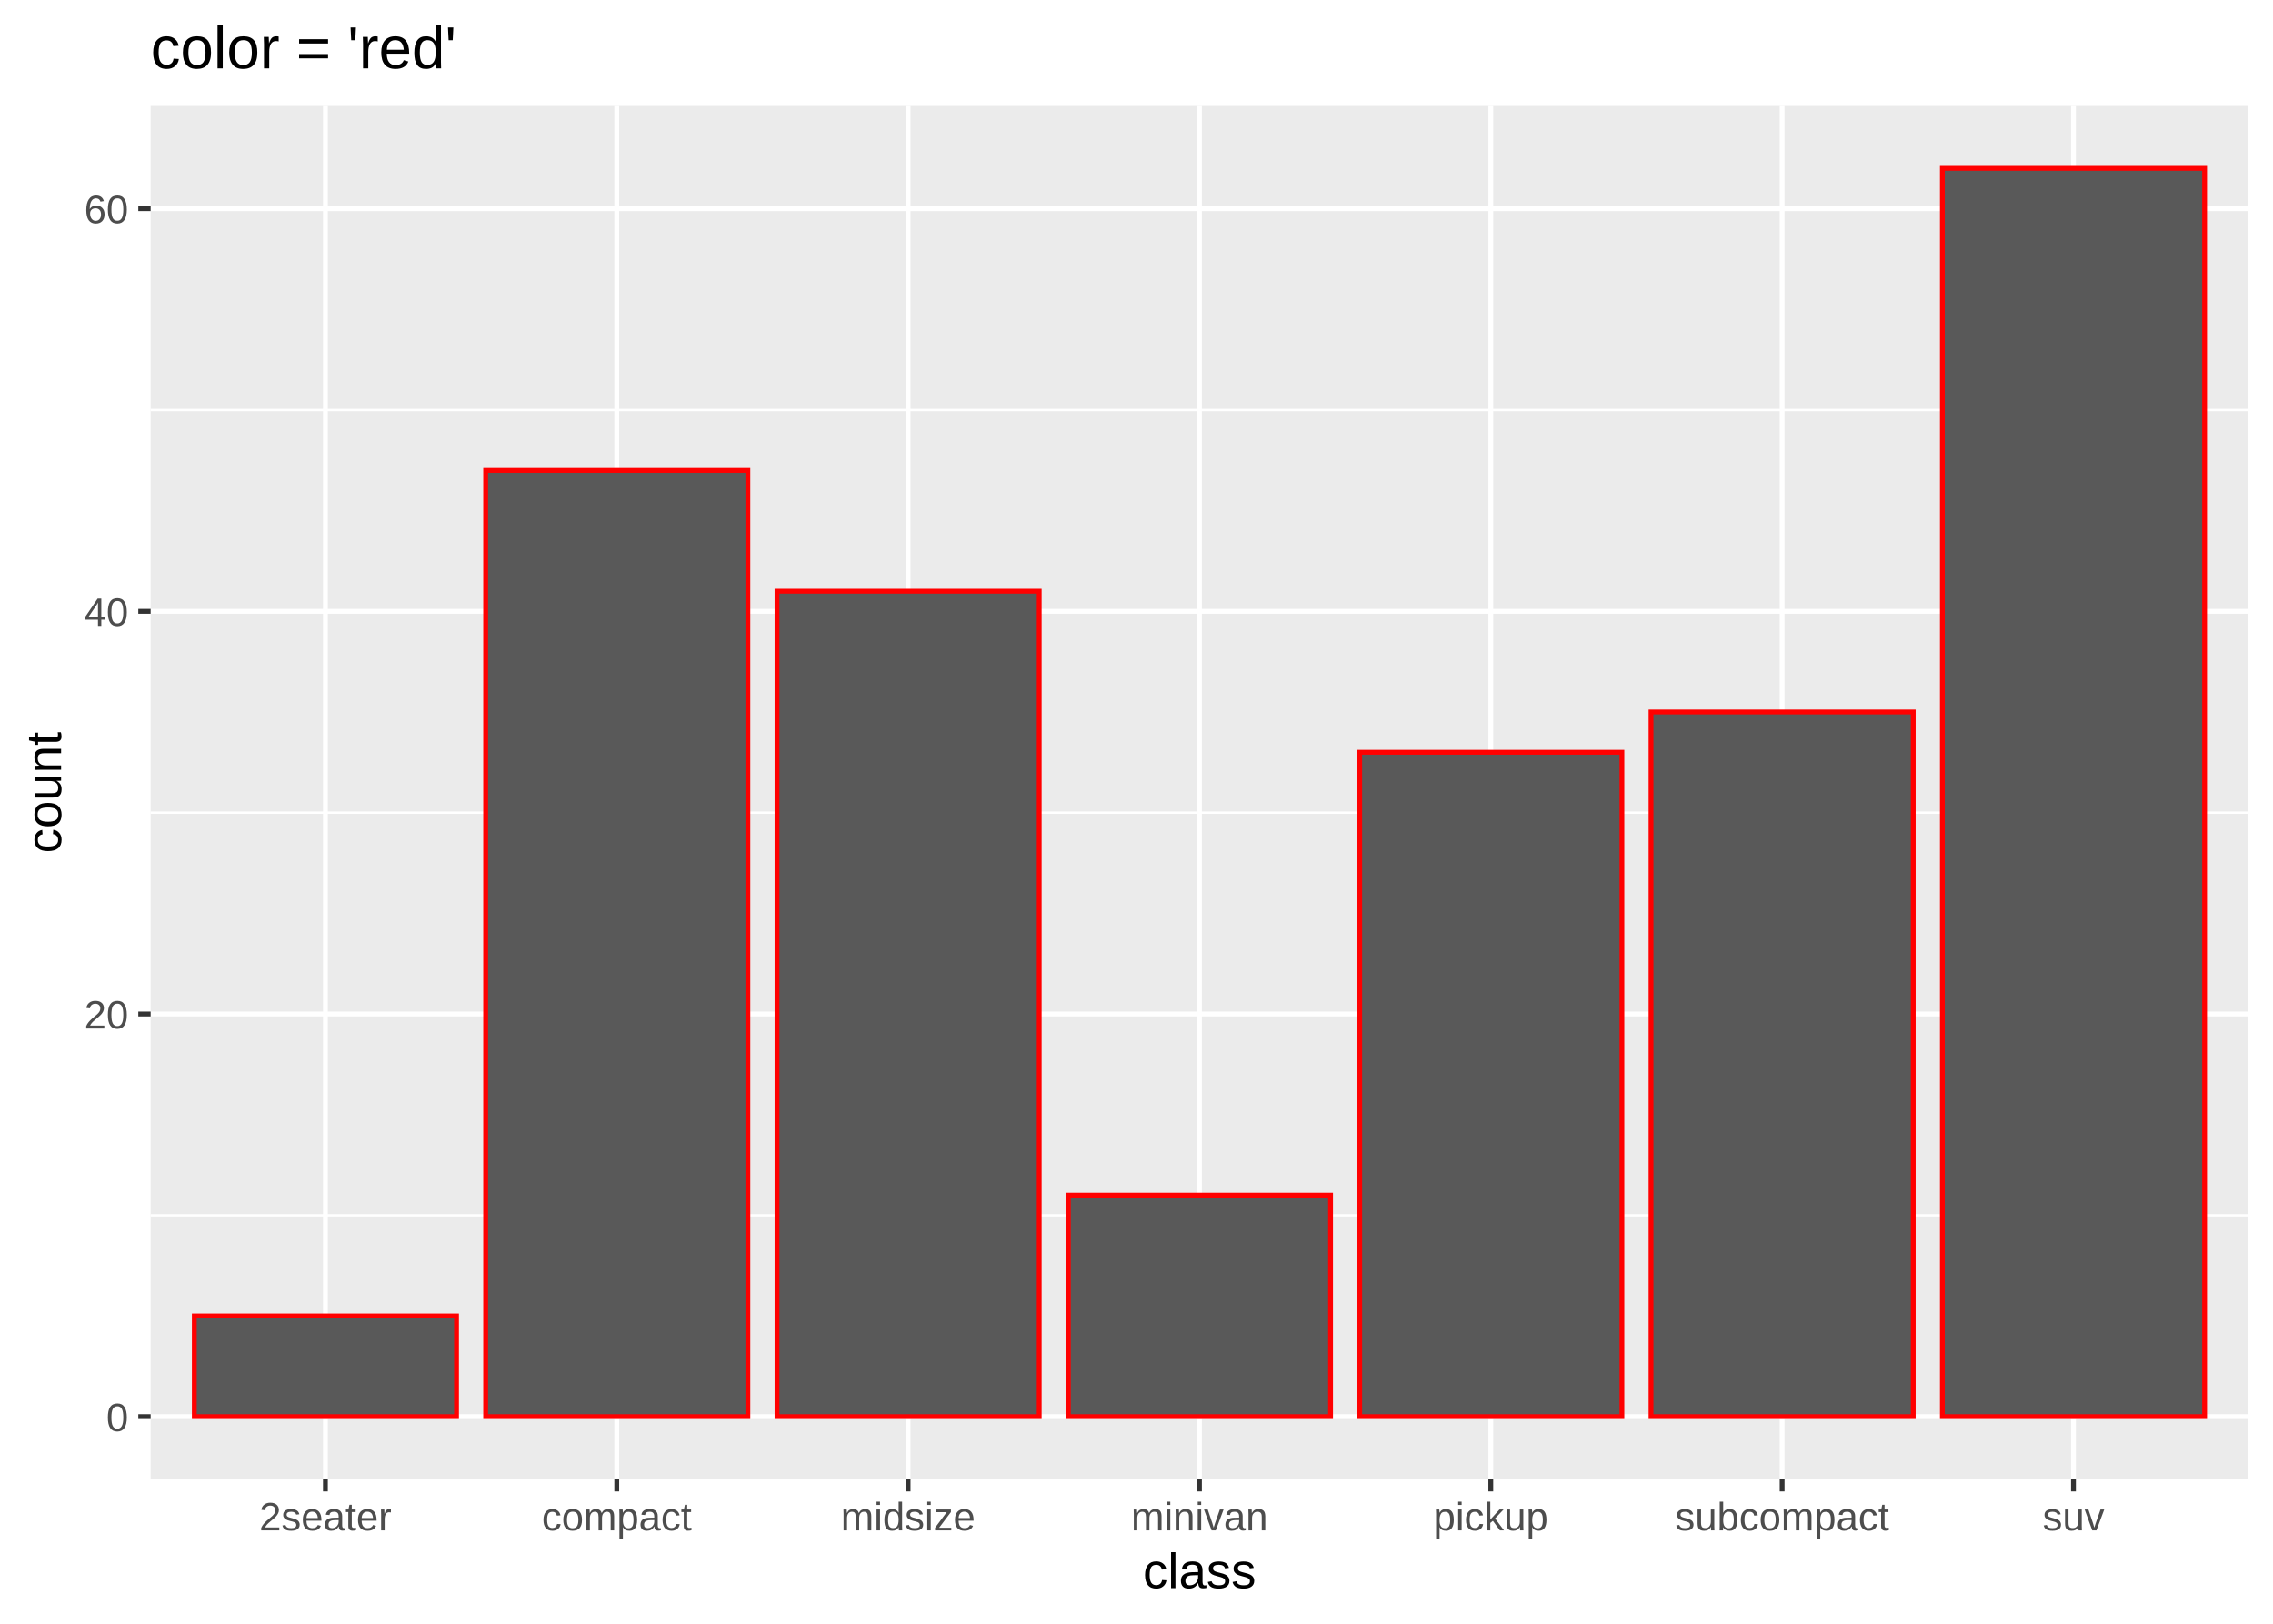
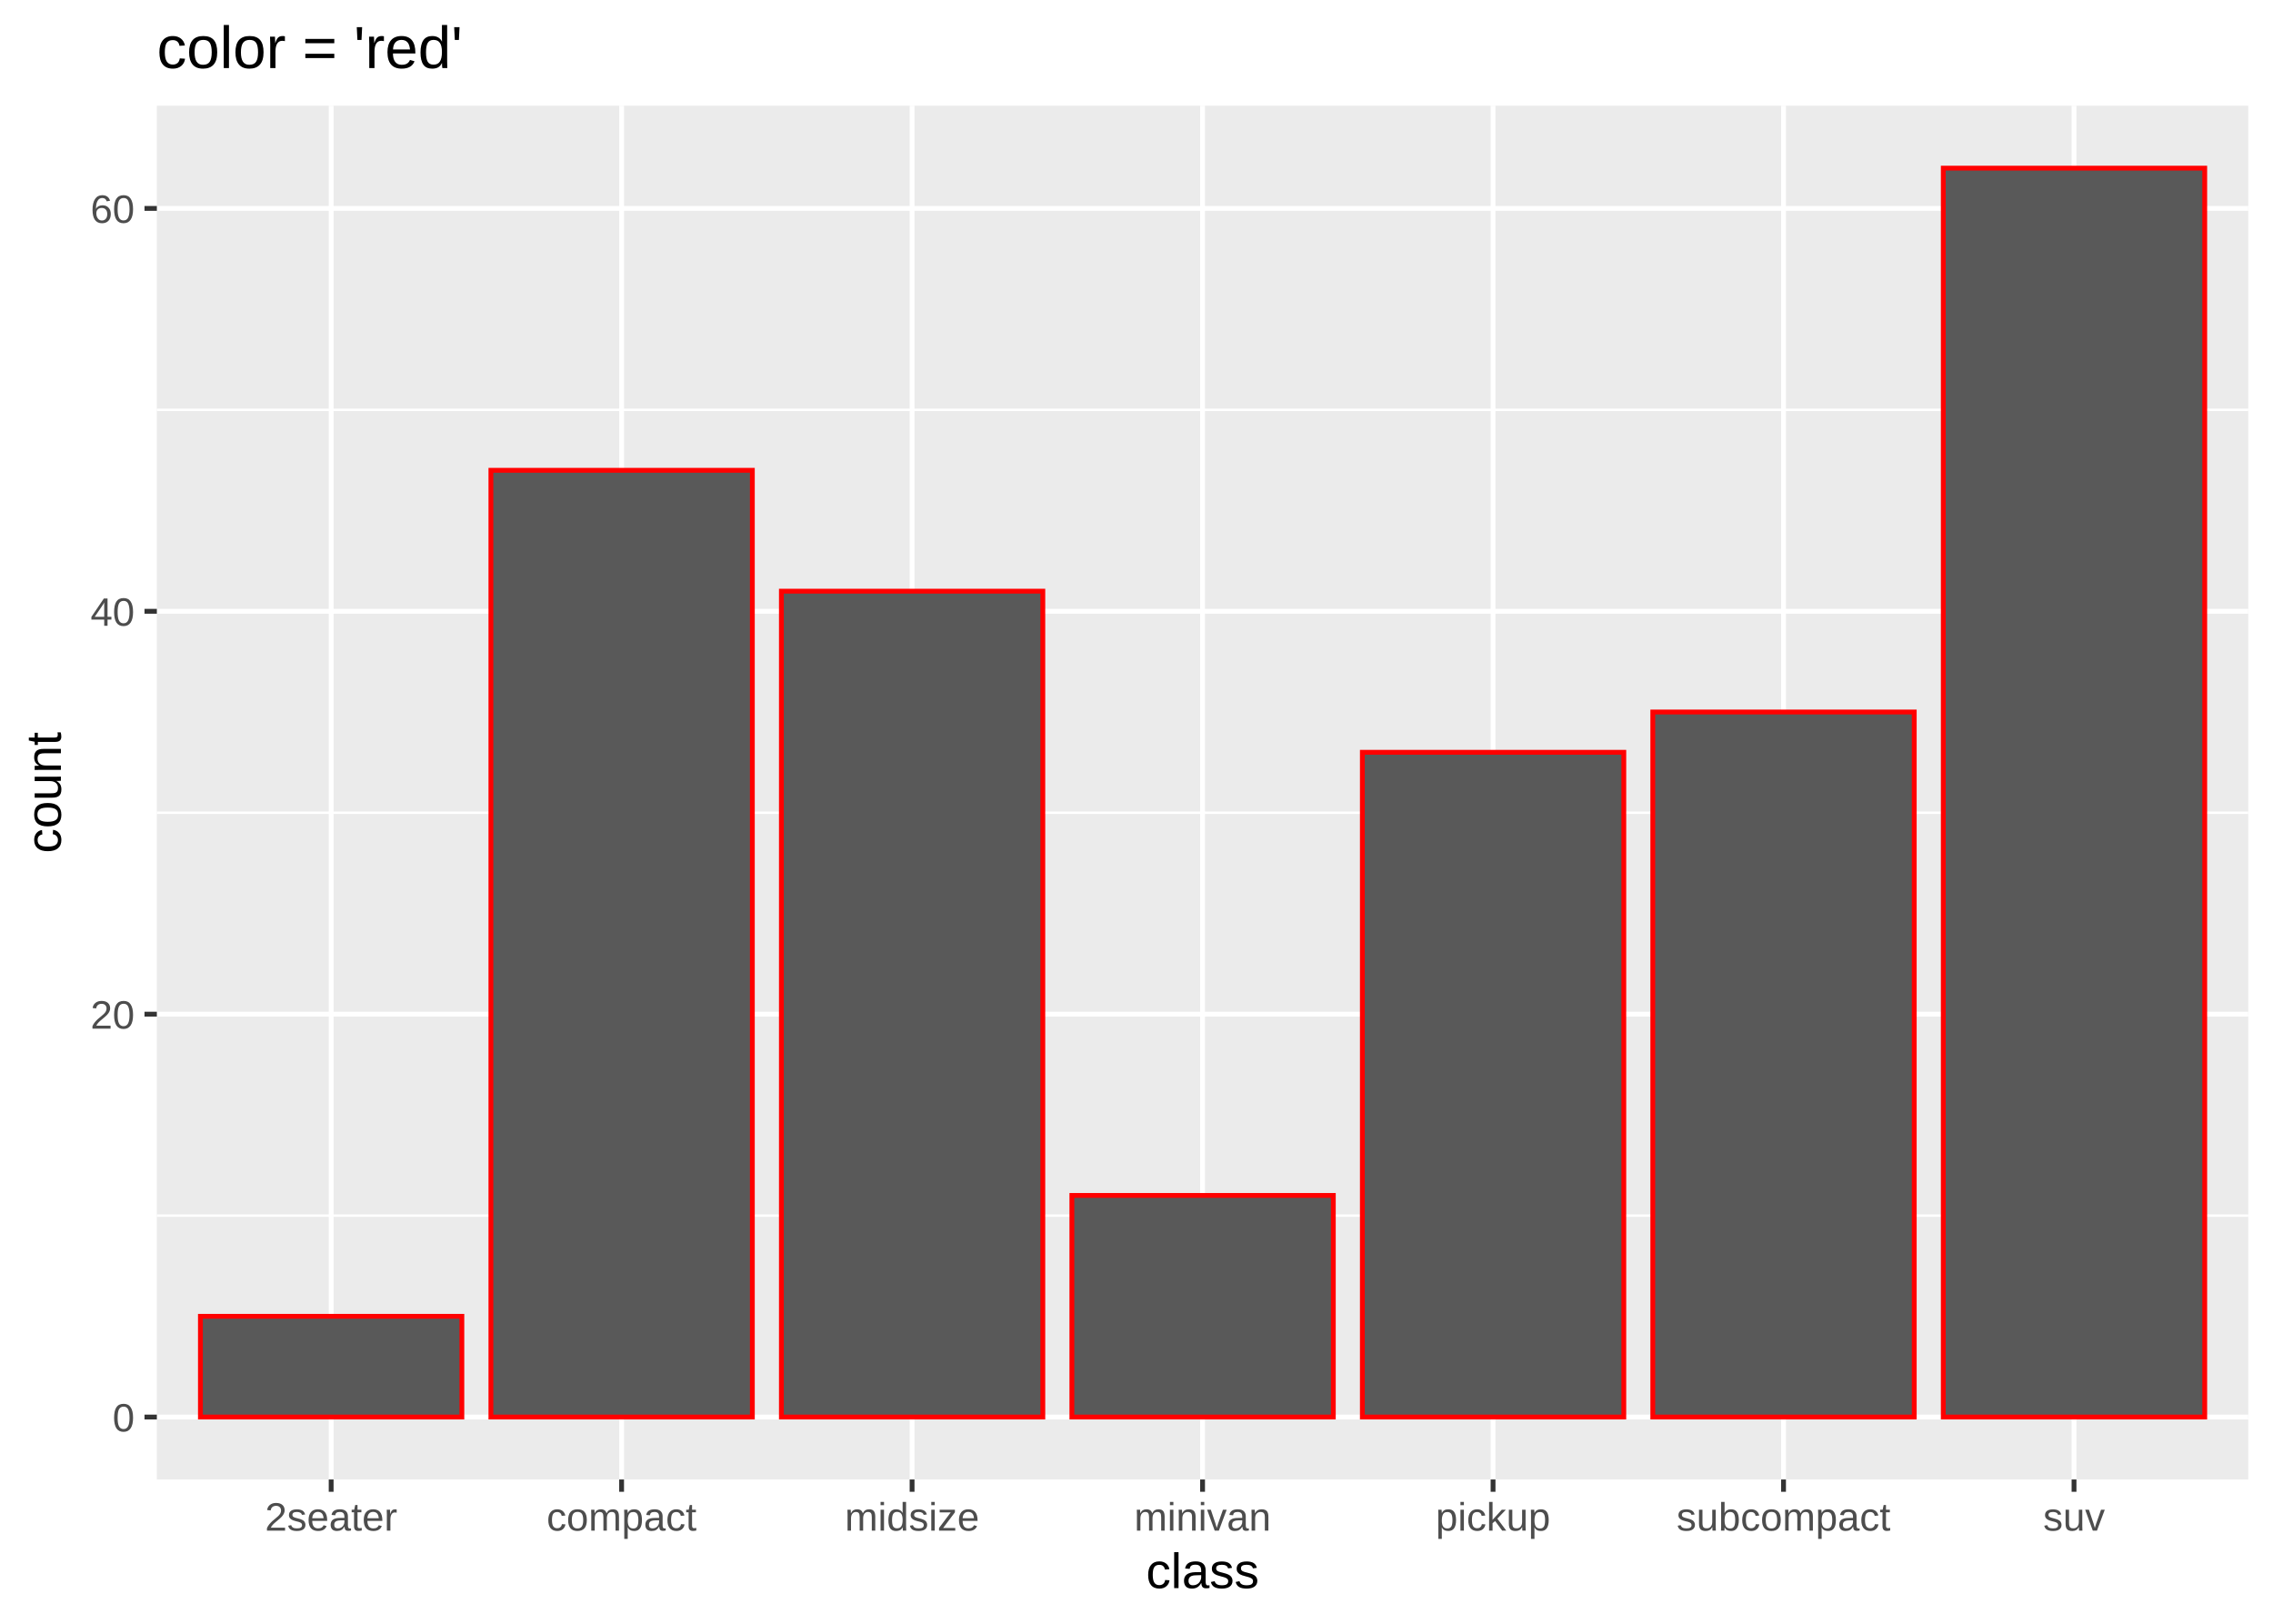
<svg xmlns="http://www.w3.org/2000/svg" class="svglite" width="504.00pt" height="360.00pt" viewBox="0 0 504.00 360.00">
  <defs>
    <style type="text/css">
    .svglite line, .svglite polyline, .svglite polygon, .svglite path, .svglite rect, .svglite circle {
      fill: none;
      stroke: #000000;
      stroke-linecap: round;
      stroke-linejoin: round;
      stroke-miterlimit: 10.00;
    }
    .svglite text {
      white-space: pre;
    }
  </style>
  </defs>
  <rect width="100%" height="100%" style="stroke: none; fill: #FFFFFF;" />
  <defs>
    <clipPath id="cpMC4wMHw1MDQuMDB8MC4wMHwzNjAuMDA=">
      <rect x="0.00" y="0.00" width="504.00" height="360.00" />
    </clipPath>
  </defs>
  <g clip-path="url(#cpMC4wMHw1MDQuMDB8MC4wMHwzNjAuMDA=)">
-     <rect x="0" y="0.00" width="504.00" height="360.00" style="stroke-width: 1.07; stroke: #FFFFFF; fill: #FFFFFF;" />
+     <rect x="0.00" y="0.00" width="504.00" height="360.00" style="stroke-width: 1.07; stroke: #FFFFFF; fill: #FFFFFF;" />
  </g>
  <defs>
-     <clipPath id="cpMzMuNDF8NDk4LjUyfDIzLjUwfDMyNy45Mg==">
-       <rect x="33.41" y="23.50" width="465.12" height="304.42" />
+     <clipPath id="cpMzQuNzh8NDk4LjUyfDIzLjQ0fDMyOC4wMQ==">
+       <rect x="34.78" y="23.44" width="463.74" height="304.58" />
    </clipPath>
  </defs>
-   <g clip-path="url(#cpMzMuNDF8NDk4LjUyfDIzLjUwfDMyNy45Mg==)">
-     <rect x="33.41" y="23.50" width="465.12" height="304.42" style="stroke-width: 1.07; stroke: none; fill: #EBEBEB;" />
-     <polyline points="33.41,269.45 498.52,269.45 " style="stroke-width: 0.53; stroke: #FFFFFF; stroke-linecap: butt;" />
-     <polyline points="33.41,180.17 498.52,180.17 " style="stroke-width: 0.53; stroke: #FFFFFF; stroke-linecap: butt;" />
-     <polyline points="33.41,90.90 498.52,90.90 " style="stroke-width: 0.53; stroke: #FFFFFF; stroke-linecap: butt;" />
-     <polyline points="33.41,314.08 498.52,314.08 " style="stroke-width: 1.07; stroke: #FFFFFF; stroke-linecap: butt;" />
-     <polyline points="33.41,224.81 498.52,224.81 " style="stroke-width: 1.07; stroke: #FFFFFF; stroke-linecap: butt;" />
-     <polyline points="33.41,135.53 498.52,135.53 " style="stroke-width: 1.07; stroke: #FFFFFF; stroke-linecap: butt;" />
-     <polyline points="33.41,46.26 498.52,46.26 " style="stroke-width: 1.07; stroke: #FFFFFF; stroke-linecap: butt;" />
-     <polyline points="72.16,327.92 72.16,23.50 " style="stroke-width: 1.07; stroke: #FFFFFF; stroke-linecap: butt;" />
-     <polyline points="136.76,327.92 136.76,23.50 " style="stroke-width: 1.07; stroke: #FFFFFF; stroke-linecap: butt;" />
-     <polyline points="201.36,327.92 201.36,23.50 " style="stroke-width: 1.07; stroke: #FFFFFF; stroke-linecap: butt;" />
-     <polyline points="265.96,327.92 265.96,23.50 " style="stroke-width: 1.07; stroke: #FFFFFF; stroke-linecap: butt;" />
-     <polyline points="330.56,327.92 330.56,23.50 " style="stroke-width: 1.07; stroke: #FFFFFF; stroke-linecap: butt;" />
-     <polyline points="395.16,327.92 395.16,23.50 " style="stroke-width: 1.07; stroke: #FFFFFF; stroke-linecap: butt;" />
-     <polyline points="459.76,327.92 459.76,23.50 " style="stroke-width: 1.07; stroke: #FFFFFF; stroke-linecap: butt;" />
-     <rect x="43.09" y="291.76" width="58.14" height="22.32" style="stroke-width: 1.07; stroke: #FF0000; stroke-linecap: square; stroke-linejoin: miter; fill: #595959;" />
-     <rect x="107.69" y="104.29" width="58.14" height="209.79" style="stroke-width: 1.07; stroke: #FF0000; stroke-linecap: square; stroke-linejoin: miter; fill: #595959;" />
-     <rect x="172.29" y="131.07" width="58.14" height="183.01" style="stroke-width: 1.07; stroke: #FF0000; stroke-linecap: square; stroke-linejoin: miter; fill: #595959;" />
-     <rect x="236.89" y="264.98" width="58.14" height="49.10" style="stroke-width: 1.07; stroke: #FF0000; stroke-linecap: square; stroke-linejoin: miter; fill: #595959;" />
-     <rect x="301.49" y="166.78" width="58.14" height="147.30" style="stroke-width: 1.07; stroke: #FF0000; stroke-linecap: square; stroke-linejoin: miter; fill: #595959;" />
-     <rect x="366.09" y="157.85" width="58.14" height="156.23" style="stroke-width: 1.07; stroke: #FF0000; stroke-linecap: square; stroke-linejoin: miter; fill: #595959;" />
-     <rect x="430.69" y="37.33" width="58.14" height="276.75" style="stroke-width: 1.07; stroke: #FF0000; stroke-linecap: square; stroke-linejoin: miter; fill: #595959;" />
+   <g clip-path="url(#cpMzQuNzh8NDk4LjUyfDIzLjQ0fDMyOC4wMQ==)">
+     <rect x="34.78" y="23.44" width="463.74" height="304.58" style="stroke-width: 1.07; stroke: none; fill: #EBEBEB;" />
+     <polyline points="34.78,269.51 498.52,269.51 " style="stroke-width: 0.53; stroke: #FFFFFF; stroke-linecap: butt;" />
+     <polyline points="34.78,180.19 498.52,180.19 " style="stroke-width: 0.53; stroke: #FFFFFF; stroke-linecap: butt;" />
+     <polyline points="34.78,90.87 498.52,90.87 " style="stroke-width: 0.53; stroke: #FFFFFF; stroke-linecap: butt;" />
+     <polyline points="34.78,314.17 498.52,314.17 " style="stroke-width: 1.07; stroke: #FFFFFF; stroke-linecap: butt;" />
+     <polyline points="34.78,224.85 498.52,224.85 " style="stroke-width: 1.07; stroke: #FFFFFF; stroke-linecap: butt;" />
+     <polyline points="34.78,135.53 498.52,135.53 " style="stroke-width: 1.07; stroke: #FFFFFF; stroke-linecap: butt;" />
+     <polyline points="34.78,46.21 498.52,46.21 " style="stroke-width: 1.07; stroke: #FFFFFF; stroke-linecap: butt;" />
+     <polyline points="73.43,328.01 73.43,23.44 " style="stroke-width: 1.07; stroke: #FFFFFF; stroke-linecap: butt;" />
+     <polyline points="137.83,328.01 137.83,23.44 " style="stroke-width: 1.07; stroke: #FFFFFF; stroke-linecap: butt;" />
+     <polyline points="202.24,328.01 202.24,23.44 " style="stroke-width: 1.07; stroke: #FFFFFF; stroke-linecap: butt;" />
+     <polyline points="266.65,328.01 266.65,23.44 " style="stroke-width: 1.07; stroke: #FFFFFF; stroke-linecap: butt;" />
+     <polyline points="331.06,328.01 331.06,23.44 " style="stroke-width: 1.07; stroke: #FFFFFF; stroke-linecap: butt;" />
+     <polyline points="395.47,328.01 395.47,23.44 " style="stroke-width: 1.07; stroke: #FFFFFF; stroke-linecap: butt;" />
+     <polyline points="459.88,328.01 459.88,23.44 " style="stroke-width: 1.07; stroke: #FFFFFF; stroke-linecap: butt;" />
+     <rect x="44.44" y="291.84" width="57.97" height="22.33" style="stroke-width: 1.07; stroke: #FF0000; stroke-linecap: butt; stroke-linejoin: miter; fill: #595959;" />
+     <rect x="108.85" y="104.27" width="57.97" height="209.90" style="stroke-width: 1.07; stroke: #FF0000; stroke-linecap: butt; stroke-linejoin: miter; fill: #595959;" />
+     <rect x="173.26" y="131.07" width="57.97" height="183.10" style="stroke-width: 1.07; stroke: #FF0000; stroke-linecap: butt; stroke-linejoin: miter; fill: #595959;" />
+     <rect x="237.67" y="265.04" width="57.97" height="49.13" style="stroke-width: 1.07; stroke: #FF0000; stroke-linecap: butt; stroke-linejoin: miter; fill: #595959;" />
+     <rect x="302.08" y="166.79" width="57.97" height="147.38" style="stroke-width: 1.07; stroke: #FF0000; stroke-linecap: butt; stroke-linejoin: miter; fill: #595959;" />
+     <rect x="366.48" y="157.86" width="57.97" height="156.31" style="stroke-width: 1.07; stroke: #FF0000; stroke-linecap: butt; stroke-linejoin: miter; fill: #595959;" />
+     <rect x="430.89" y="37.28" width="57.97" height="276.89" style="stroke-width: 1.07; stroke: #FF0000; stroke-linecap: butt; stroke-linejoin: miter; fill: #595959;" />
  </g>
  <g clip-path="url(#cpMC4wMHw1MDQuMDB8MC4wMHwzNjAuMDA=)">
-     <text x="28.47" y="317.31" text-anchor="end" style="font-size: 8.80px;fill: #4D4D4D; font-family: &quot;Arial&quot;;" textLength="4.88px" lengthAdjust="spacingAndGlyphs">0</text>
-     <text x="28.47" y="228.04" text-anchor="end" style="font-size: 8.80px;fill: #4D4D4D; font-family: &quot;Arial&quot;;" textLength="9.76px" lengthAdjust="spacingAndGlyphs">20</text>
-     <text x="28.47" y="138.76" text-anchor="end" style="font-size: 8.80px;fill: #4D4D4D; font-family: &quot;Arial&quot;;" textLength="9.76px" lengthAdjust="spacingAndGlyphs">40</text>
-     <text x="28.47" y="49.49" text-anchor="end" style="font-size: 8.80px;fill: #4D4D4D; font-family: &quot;Arial&quot;;" textLength="9.76px" lengthAdjust="spacingAndGlyphs">60</text>
-     <polyline points="30.67,314.08 33.41,314.08 " style="stroke-width: 1.07; stroke: #333333; stroke-linecap: butt;" />
-     <polyline points="30.67,224.81 33.41,224.81 " style="stroke-width: 1.07; stroke: #333333; stroke-linecap: butt;" />
-     <polyline points="30.67,135.53 33.41,135.53 " style="stroke-width: 1.07; stroke: #333333; stroke-linecap: butt;" />
-     <polyline points="30.67,46.26 33.41,46.26 " style="stroke-width: 1.07; stroke: #333333; stroke-linecap: butt;" />
-     <polyline points="72.16,330.66 72.16,327.92 " style="stroke-width: 1.07; stroke: #333333; stroke-linecap: butt;" />
-     <polyline points="136.76,330.66 136.76,327.92 " style="stroke-width: 1.07; stroke: #333333; stroke-linecap: butt;" />
-     <polyline points="201.36,330.66 201.36,327.92 " style="stroke-width: 1.07; stroke: #333333; stroke-linecap: butt;" />
-     <polyline points="265.96,330.66 265.96,327.92 " style="stroke-width: 1.07; stroke: #333333; stroke-linecap: butt;" />
-     <polyline points="330.56,330.66 330.56,327.92 " style="stroke-width: 1.07; stroke: #333333; stroke-linecap: butt;" />
-     <polyline points="395.16,330.66 395.16,327.92 " style="stroke-width: 1.07; stroke: #333333; stroke-linecap: butt;" />
-     <polyline points="459.76,330.66 459.76,327.92 " style="stroke-width: 1.07; stroke: #333333; stroke-linecap: butt;" />
-     <text x="72.16" y="339.31" text-anchor="middle" style="font-size: 8.80px;fill: #4D4D4D; font-family: &quot;Arial&quot;;" textLength="30.44px" lengthAdjust="spacingAndGlyphs">2seater</text>
-     <text x="136.76" y="339.31" text-anchor="middle" style="font-size: 8.80px;fill: #4D4D4D; font-family: &quot;Arial&quot;;" textLength="36.17px" lengthAdjust="spacingAndGlyphs">compact</text>
-     <text x="201.36" y="339.31" text-anchor="middle" style="font-size: 8.80px;fill: #4D4D4D; font-family: &quot;Arial&quot;;" textLength="31.60px" lengthAdjust="spacingAndGlyphs">midsize</text>
-     <text x="265.96" y="339.31" text-anchor="middle" style="font-size: 8.80px;fill: #4D4D4D; font-family: &quot;Arial&quot;;" textLength="33.29px" lengthAdjust="spacingAndGlyphs">minivan</text>
-     <text x="330.56" y="339.31" text-anchor="middle" style="font-size: 8.80px;fill: #4D4D4D; font-family: &quot;Arial&quot;;" textLength="28.01px" lengthAdjust="spacingAndGlyphs">pickup</text>
-     <text x="395.16" y="339.31" text-anchor="middle" style="font-size: 8.80px;fill: #4D4D4D; font-family: &quot;Arial&quot;;" textLength="51.06px" lengthAdjust="spacingAndGlyphs">subcompact</text>
-     <text x="459.76" y="339.31" text-anchor="middle" style="font-size: 8.80px;fill: #4D4D4D; font-family: &quot;Arial&quot;;" textLength="14.05px" lengthAdjust="spacingAndGlyphs">suv</text>
-     <text x="265.96" y="352.10" text-anchor="middle" style="font-size: 11.00px; font-family: &quot;Arial&quot;;" textLength="25.24px" lengthAdjust="spacingAndGlyphs">class</text>
-     <text transform="translate(13.55,175.71) rotate(-90)" text-anchor="middle" style="font-size: 11.00px; font-family: &quot;Arial&quot;;" textLength="29.81px" lengthAdjust="spacingAndGlyphs">count</text>
-     <text x="33.41" y="15.16" style="font-size: 13.20px; font-family: &quot;Arial&quot;;" textLength="72.73px" lengthAdjust="spacingAndGlyphs">color = 'red'</text>
+     <text x="29.85" y="317.38" text-anchor="end" style="font-size: 8.80px;fill: #4D4D4D; font-family: &quot;Arial&quot;;" textLength="5.59px" lengthAdjust="spacingAndGlyphs">0</text>
+     <text x="29.85" y="228.06" text-anchor="end" style="font-size: 8.80px;fill: #4D4D4D; font-family: &quot;Arial&quot;;" textLength="11.19px" lengthAdjust="spacingAndGlyphs">20</text>
+     <text x="29.85" y="138.74" text-anchor="end" style="font-size: 8.80px;fill: #4D4D4D; font-family: &quot;Arial&quot;;" textLength="11.19px" lengthAdjust="spacingAndGlyphs">40</text>
+     <text x="29.85" y="49.42" text-anchor="end" style="font-size: 8.80px;fill: #4D4D4D; font-family: &quot;Arial&quot;;" textLength="11.19px" lengthAdjust="spacingAndGlyphs">60</text>
+     <polyline points="32.04,314.17 34.78,314.17 " style="stroke-width: 1.07; stroke: #333333; stroke-linecap: butt;" />
+     <polyline points="32.04,224.85 34.78,224.85 " style="stroke-width: 1.07; stroke: #333333; stroke-linecap: butt;" />
+     <polyline points="32.04,135.53 34.78,135.53 " style="stroke-width: 1.07; stroke: #333333; stroke-linecap: butt;" />
+     <polyline points="32.04,46.21 34.78,46.21 " style="stroke-width: 1.07; stroke: #333333; stroke-linecap: butt;" />
+     <polyline points="73.43,330.75 73.43,328.01 " style="stroke-width: 1.07; stroke: #333333; stroke-linecap: butt;" />
+     <polyline points="137.83,330.75 137.83,328.01 " style="stroke-width: 1.07; stroke: #333333; stroke-linecap: butt;" />
+     <polyline points="202.24,330.75 202.24,328.01 " style="stroke-width: 1.07; stroke: #333333; stroke-linecap: butt;" />
+     <polyline points="266.65,330.75 266.65,328.01 " style="stroke-width: 1.07; stroke: #333333; stroke-linecap: butt;" />
+     <polyline points="331.06,330.75 331.06,328.01 " style="stroke-width: 1.07; stroke: #333333; stroke-linecap: butt;" />
+     <polyline points="395.47,330.75 395.47,328.01 " style="stroke-width: 1.07; stroke: #333333; stroke-linecap: butt;" />
+     <polyline points="459.88,330.75 459.88,328.01 " style="stroke-width: 1.07; stroke: #333333; stroke-linecap: butt;" />
+     <text x="73.43" y="339.36" text-anchor="middle" style="font-size: 8.80px;fill: #4D4D4D; font-family: &quot;Arial&quot;;" textLength="33.47px" lengthAdjust="spacingAndGlyphs">2seater</text>
+     <text x="137.83" y="339.36" text-anchor="middle" style="font-size: 8.80px;fill: #4D4D4D; font-family: &quot;Arial&quot;;" textLength="38.06px" lengthAdjust="spacingAndGlyphs">compact</text>
+     <text x="202.24" y="339.36" text-anchor="middle" style="font-size: 8.80px;fill: #4D4D4D; font-family: &quot;Arial&quot;;" textLength="33.67px" lengthAdjust="spacingAndGlyphs">midsize</text>
+     <text x="266.65" y="339.36" text-anchor="middle" style="font-size: 8.80px;fill: #4D4D4D; font-family: &quot;Arial&quot;;" textLength="35.21px" lengthAdjust="spacingAndGlyphs">minivan</text>
+     <text x="331.06" y="339.36" text-anchor="middle" style="font-size: 8.80px;fill: #4D4D4D; font-family: &quot;Arial&quot;;" textLength="28.86px" lengthAdjust="spacingAndGlyphs">pickup</text>
+     <text x="395.47" y="339.36" text-anchor="middle" style="font-size: 8.80px;fill: #4D4D4D; font-family: &quot;Arial&quot;;" textLength="53.81px" lengthAdjust="spacingAndGlyphs">subcompact</text>
+     <text x="459.88" y="339.36" text-anchor="middle" style="font-size: 8.80px;fill: #4D4D4D; font-family: &quot;Arial&quot;;" textLength="15.36px" lengthAdjust="spacingAndGlyphs">suv</text>
+     <text x="266.65" y="352.10" text-anchor="middle" style="font-size: 11.00px; font-family: &quot;Arial&quot;;" textLength="27.31px" lengthAdjust="spacingAndGlyphs">class</text>
+     <text transform="translate(13.50,175.73) rotate(-90)" text-anchor="middle" style="font-size: 11.00px; font-family: &quot;Arial&quot;;" textLength="31.03px" lengthAdjust="spacingAndGlyphs">count</text>
+     <text x="34.78" y="15.10" style="font-size: 13.20px; font-family: &quot;Arial&quot;;" textLength="80.79px" lengthAdjust="spacingAndGlyphs">color = 'red'</text>
  </g>
</svg>
